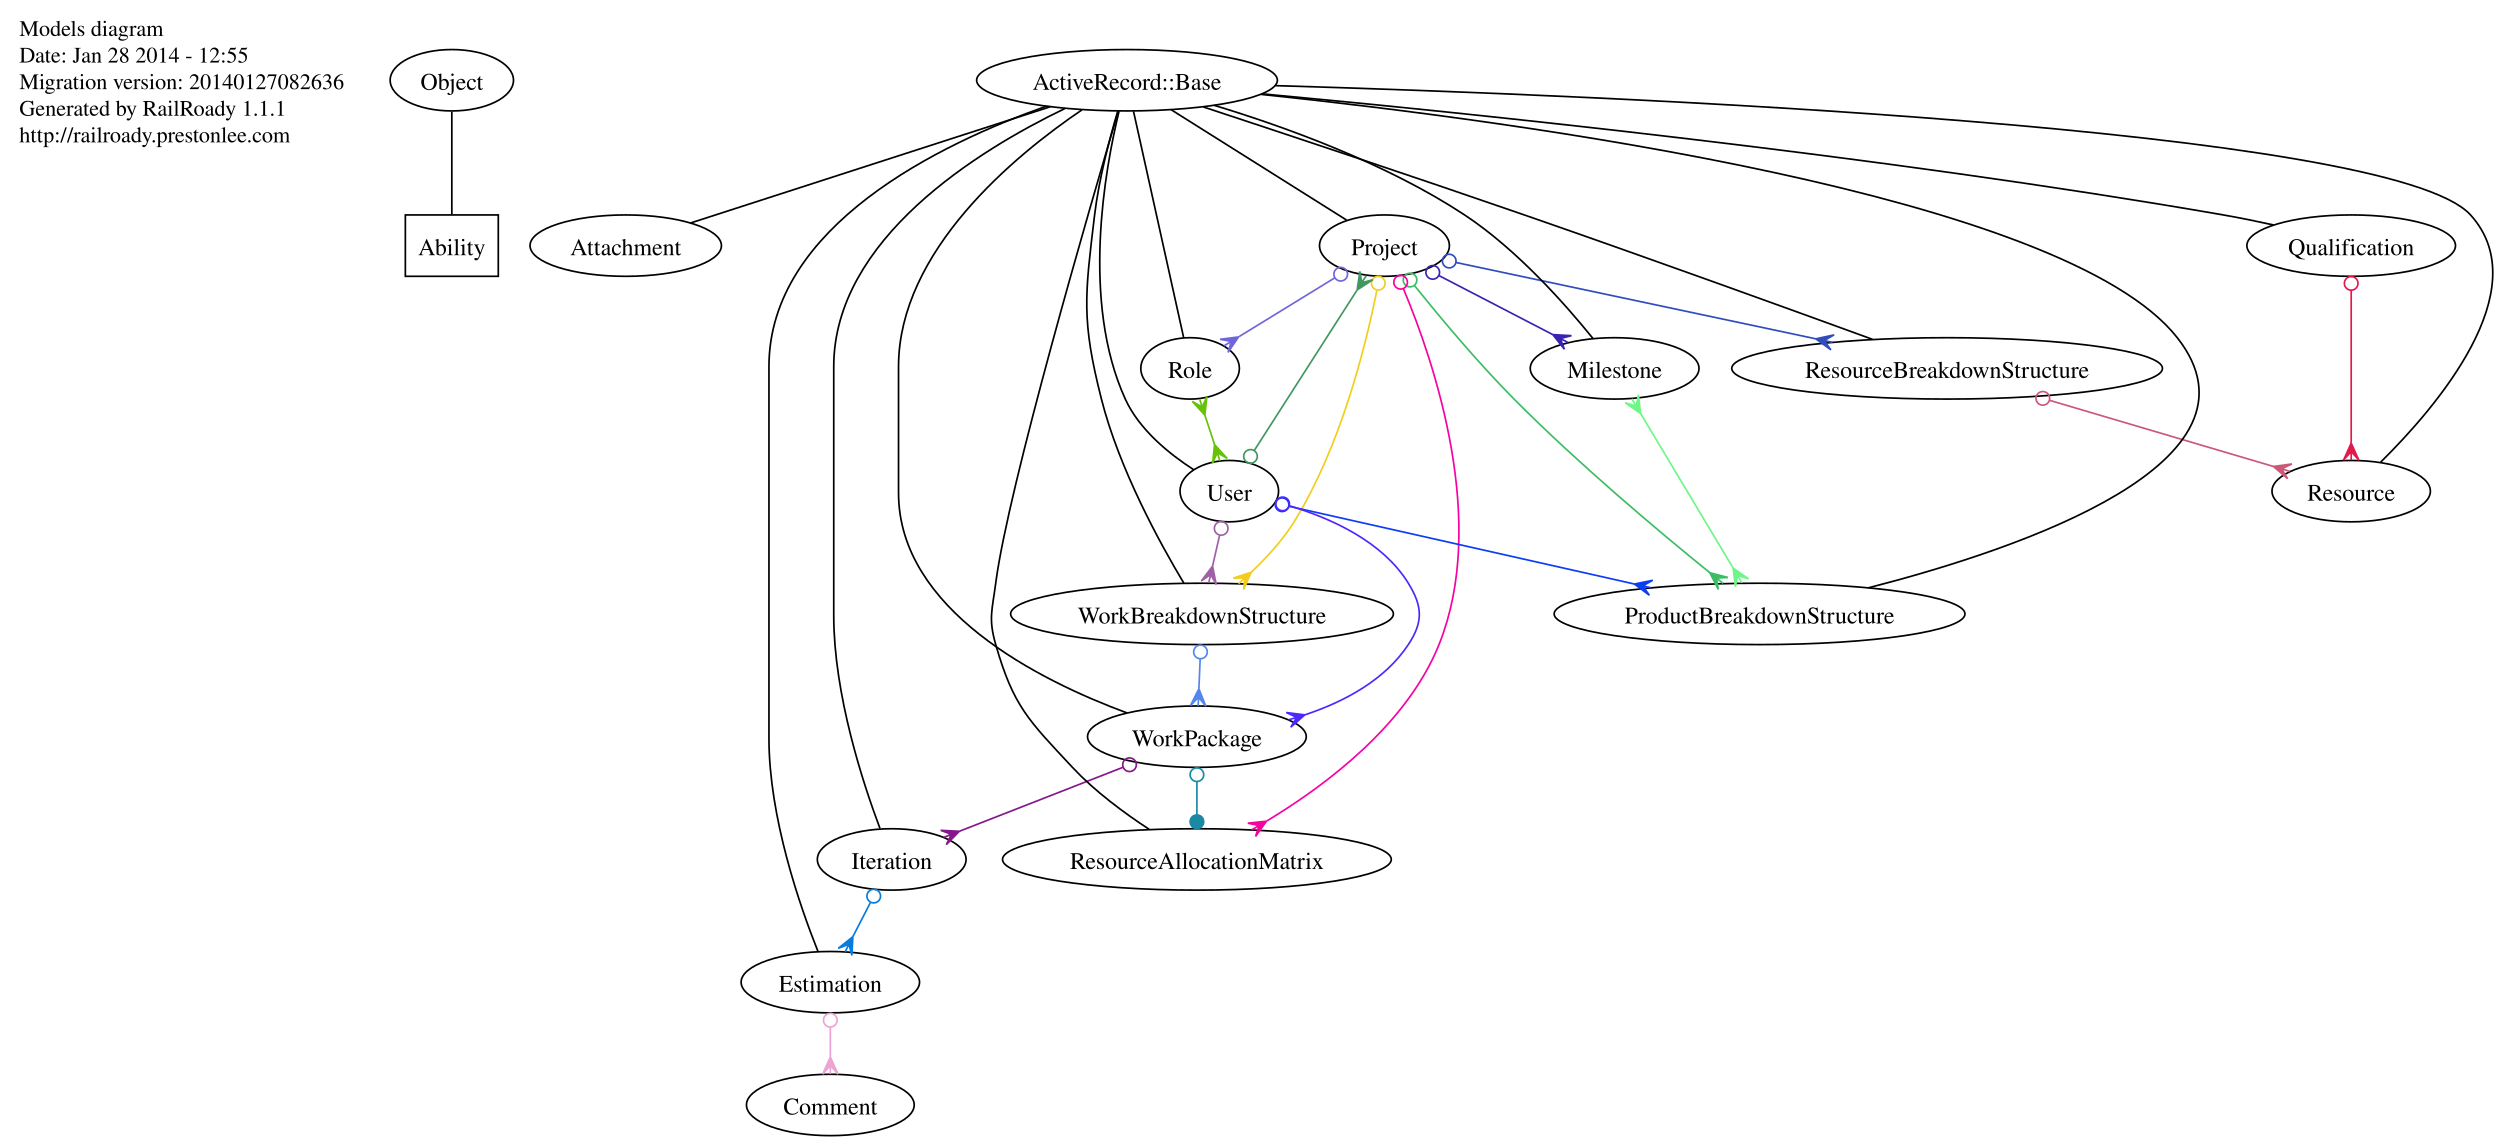
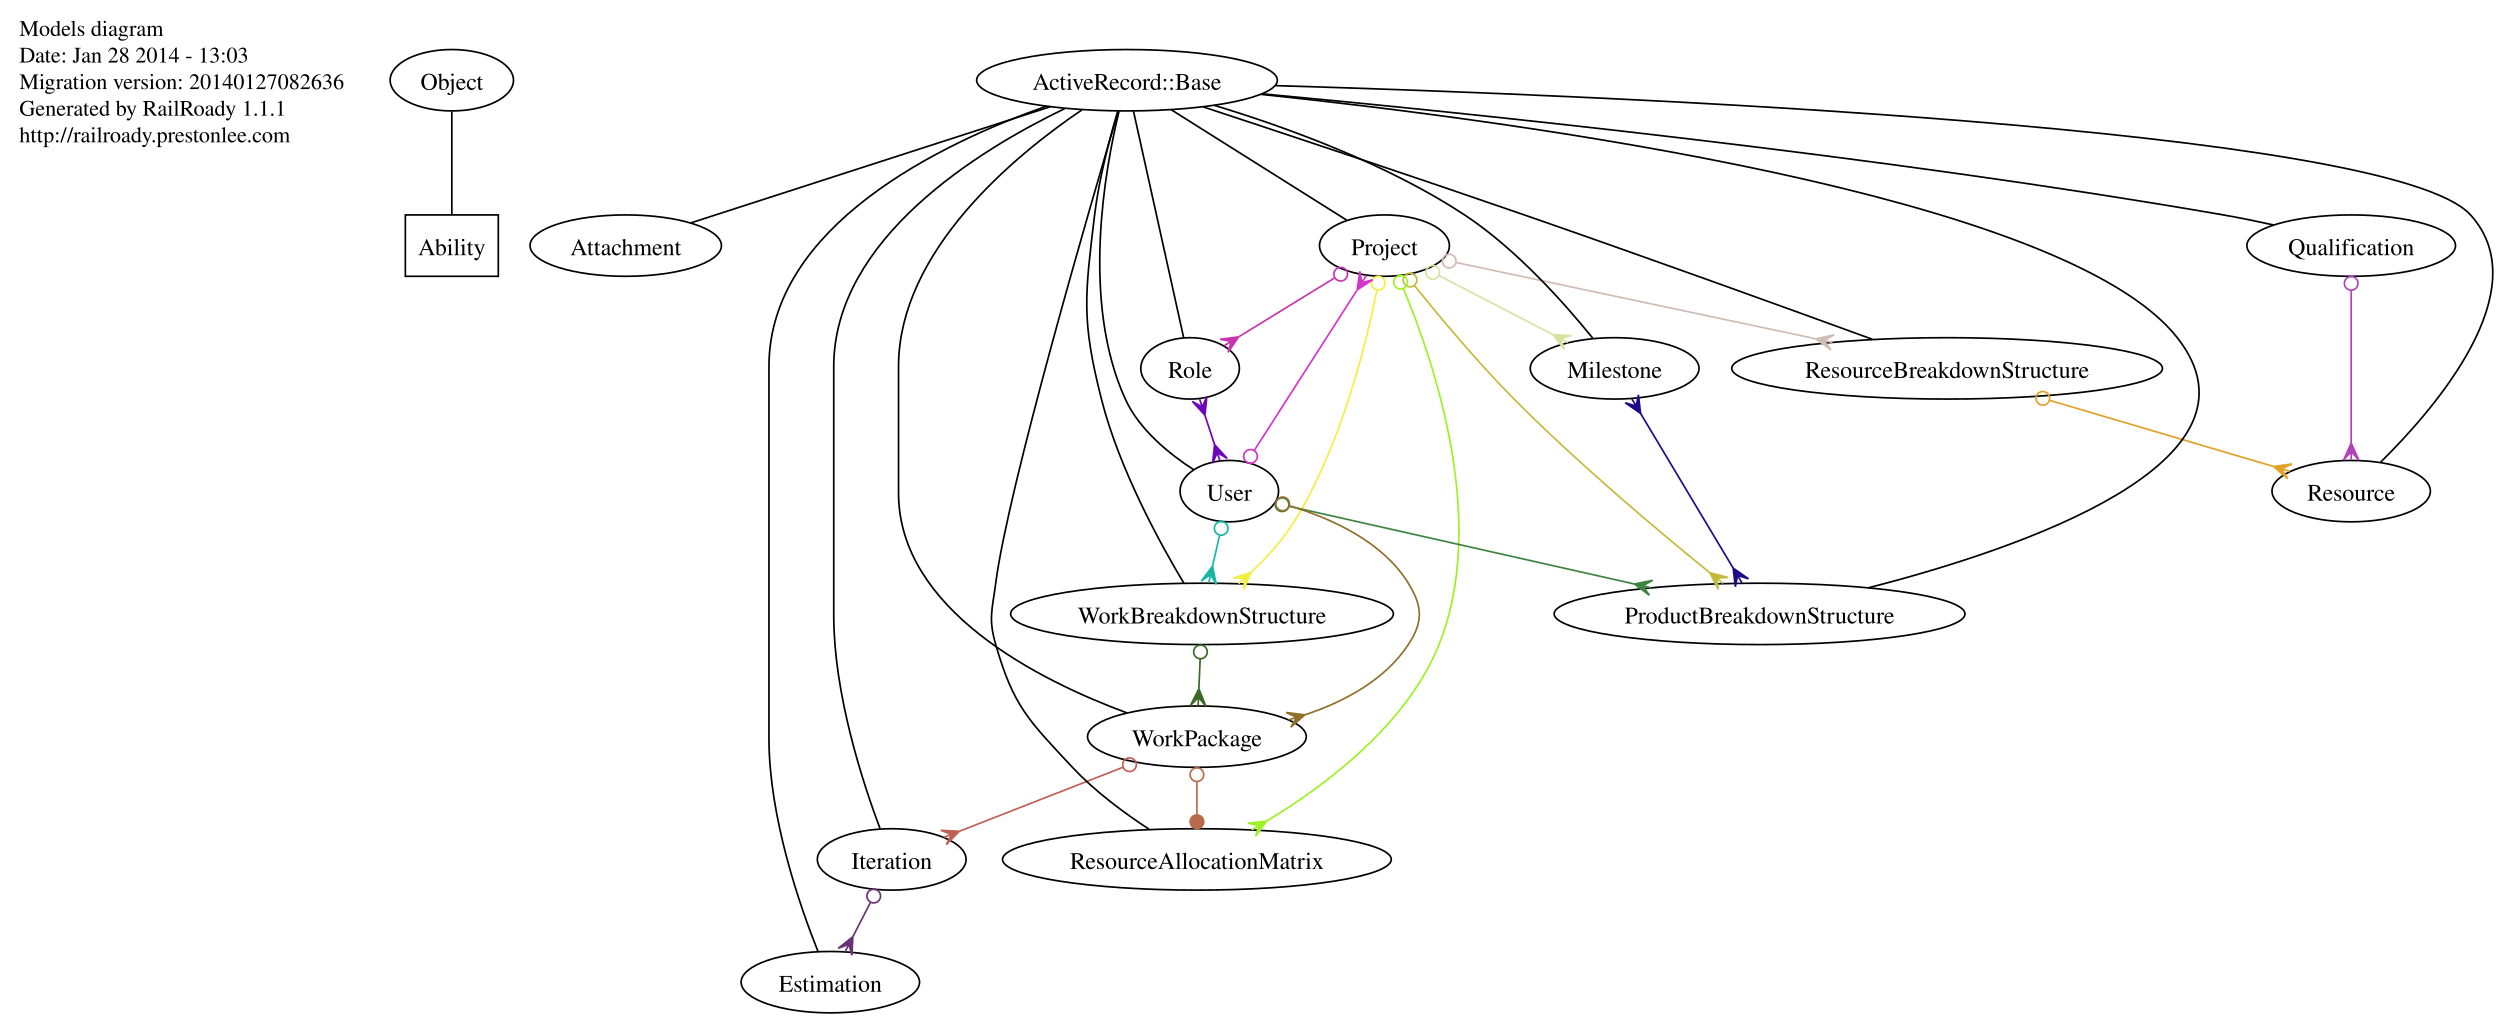
- <svg xmlns="http://www.w3.org/2000/svg" width="1466pt" height="670pt" viewBox="0.00 0.00 1466.28 670.00">
-   <g id="graph0" class="graph" transform="scale(1 1) rotate(0) translate(4 666)">
-     <polygon fill="white" stroke="white" points="-4,5 -4,-666 1463.28,-666 1463.28,5 -4,5" />
+ <svg xmlns="http://www.w3.org/2000/svg" width="1466pt" height="598pt" viewBox="0.00 0.00 1466.28 598.00">
+   <g id="graph0" class="graph" transform="scale(1 1) rotate(0) translate(4 594)">
+     <polygon fill="white" stroke="white" points="-4,5 -4,-594 1463.28,-594 1463.28,5 -4,5" />
    <g id="node1" class="node">
-       <text text-anchor="start" x="7.312" y="-645" font-family="Times,serif" font-size="13.00">Models diagram</text>
-       <text text-anchor="start" x="7.312" y="-629.4" font-family="Times,serif" font-size="13.00">Date: Jan 28 2014 - 12:55</text>
-       <text text-anchor="start" x="7.312" y="-613.8" font-family="Times,serif" font-size="13.00">Migration version: 20140127082636</text>
-       <text text-anchor="start" x="7.312" y="-598.2" font-family="Times,serif" font-size="13.00">Generated by RailRoady 1.1.1</text>
-       <text text-anchor="start" x="7.312" y="-582.6" font-family="Times,serif" font-size="13.00">http://railroady.prestonlee.com</text>
+       <text text-anchor="start" x="7.312" y="-573" font-family="Times,serif" font-size="13.00">Models diagram</text>
+       <text text-anchor="start" x="7.312" y="-557.4" font-family="Times,serif" font-size="13.00">Date: Jan 28 2014 - 13:03</text>
+       <text text-anchor="start" x="7.312" y="-541.8" font-family="Times,serif" font-size="13.00">Migration version: 20140127082636</text>
+       <text text-anchor="start" x="7.312" y="-526.2" font-family="Times,serif" font-size="13.00">Generated by RailRoady 1.1.1</text>
+       <text text-anchor="start" x="7.312" y="-510.6" font-family="Times,serif" font-size="13.00">http://railroady.prestonlee.com</text>
    </g>
    <g id="node2" class="node">
-       <polygon fill="none" stroke="black" points="288.255,-540 233.745,-540 233.745,-504 288.255,-504 288.255,-540" />
-       <text text-anchor="middle" x="261" y="-516.4" font-family="Times,serif" font-size="14.00">Ability</text>
+       <polygon fill="none" stroke="black" points="288.255,-468 233.745,-468 233.745,-432 288.255,-432 288.255,-468" />
+       <text text-anchor="middle" x="261" y="-444.4" font-family="Times,serif" font-size="14.00">Ability</text>
    </g>
    <g id="node3" class="node">
-       <ellipse fill="none" stroke="black" cx="363" cy="-522" rx="56.13" ry="18" />
-       <text text-anchor="middle" x="363" y="-516.4" font-family="Times,serif" font-size="14.00">Attachment</text>
+       <ellipse fill="none" stroke="black" cx="363" cy="-450" rx="56.13" ry="18" />
+       <text text-anchor="middle" x="363" y="-444.4" font-family="Times,serif" font-size="14.00">Attachment</text>
    </g>
    <g id="node4" class="node">
-       <ellipse fill="none" stroke="black" cx="483" cy="-90" rx="52.322" ry="18" />
-       <text text-anchor="middle" x="483" y="-84.4" font-family="Times,serif" font-size="14.00">Estimation</text>
-     </g>
-     <g id="node19" class="node">
-       <ellipse fill="none" stroke="black" cx="483" cy="-18" rx="49.19" ry="18" />
-       <text text-anchor="middle" x="483" y="-12.4" font-family="Times,serif" font-size="14.00">Comment</text>
+       <ellipse fill="none" stroke="black" cx="483" cy="-18" rx="52.322" ry="18" />
+       <text text-anchor="middle" x="483" y="-12.4" font-family="Times,serif" font-size="14.00">Estimation</text>
+     </g>
+     <g id="node5" class="node">
+       <ellipse fill="none" stroke="black" cx="519" cy="-90" rx="43.619" ry="18" />
+       <text text-anchor="middle" x="519" y="-84.4" font-family="Times,serif" font-size="14.00">Iteration</text>
+     </g>
+     <g id="edge4" class="edge">
+       <path fill="none" stroke="#6a3275" d="M506.51,-64.714C503.212,-58.302 499.641,-51.358 496.302,-44.865" />
+       <ellipse fill="none" stroke="#6a3275" cx="508.456" cy="-68.498" rx="4" ry="4" />
+       <polygon fill="#6a3275" stroke="#6a3275" points="496.208,-44.682 495.636,-33.731 493.921,-40.235 491.634,-35.789 491.634,-35.789 491.634,-35.789 493.921,-40.235 487.633,-37.847 496.208,-44.682 496.208,-44.682" />
+     </g>
+     <g id="node6" class="node">
+       <ellipse fill="none" stroke="black" cx="943" cy="-378" rx="49.489" ry="18" />
+       <text text-anchor="middle" x="943" y="-372.4" font-family="Times,serif" font-size="14.00">Milestone</text>
+     </g>
+     <g id="node7" class="node">
+       <ellipse fill="none" stroke="black" cx="1028" cy="-234" rx="120.489" ry="18" />
+       <text text-anchor="middle" x="1028" y="-228.4" font-family="Times,serif" font-size="14.00">ProductBreakdownStructure</text>
+     </g>
+     <g id="edge6" class="edge">
+       <path fill="none" stroke="#1c0a8a" d="M958.269,-351.492C973.557,-325.952 996.966,-286.846 1012.38,-261.099" />
+       <polygon fill="#1c0a8a" stroke="#1c0a8a" points="958.221,-351.573 949.223,-357.842 955.652,-355.863 953.084,-360.153 953.084,-360.153 953.084,-360.153 955.652,-355.863 956.946,-362.464 958.221,-351.573 958.221,-351.573" />
+       <polygon fill="#1c0a8a" stroke="#1c0a8a" points="1012.53,-260.848 1021.52,-254.579 1015.1,-256.558 1017.66,-252.268 1017.66,-252.268 1017.66,-252.268 1015.1,-256.558 1013.8,-249.957 1012.53,-260.848 1012.53,-260.848" />
+     </g>
+     <g id="node8" class="node">
+       <ellipse fill="none" stroke="black" cx="808" cy="-450" rx="38.086" ry="18" />
+       <text text-anchor="middle" x="808" y="-444.4" font-family="Times,serif" font-size="14.00">Project</text>
+     </g>
+     <g id="node13" class="node">
+       <ellipse fill="none" stroke="black" cx="694" cy="-378" rx="28.916" ry="18" />
+       <text text-anchor="middle" x="694" y="-372.4" font-family="Times,serif" font-size="14.00">Role</text>
+     </g>
+     <g id="edge9" class="edge">
+       <path fill="none" stroke="#c734ad" d="M778.837,-431.093C761.665,-420.549 740.026,-407.261 722.9,-396.746" />
+       <ellipse fill="none" stroke="#c734ad" cx="782.34" cy="-433.244" rx="4" ry="4" />
+       <polygon fill="#c734ad" stroke="#c734ad" points="722.429,-396.456 716.262,-387.389 718.168,-393.84 713.907,-391.224 713.907,-391.224 713.907,-391.224 718.168,-393.84 711.552,-395.058 722.429,-396.456 722.429,-396.456" />
+     </g>
+     <g id="edge10" class="edge">
+       <path fill="none" stroke="#c4ba3a" d="M825.638,-426.519C840.511,-408.022 862.718,-381.456 884,-360 921.506,-322.189 968.74,-282.536 998.664,-258.289" />
+       <ellipse fill="none" stroke="#c4ba3a" cx="823.002" cy="-429.818" rx="4" ry="4" />
+       <polygon fill="#c4ba3a" stroke="#c4ba3a" points="998.838,-258.149 1009.45,-255.376 1002.73,-255.011 1006.62,-251.873 1006.62,-251.873 1006.62,-251.873 1002.73,-255.011 1003.8,-248.369 998.838,-258.149 998.838,-258.149" />
+     </g>
+     <g id="node15" class="node">
+       <ellipse fill="none" stroke="black" cx="701" cy="-234" rx="112.256" ry="18" />
+       <text text-anchor="middle" x="701" y="-228.4" font-family="Times,serif" font-size="14.00">WorkBreakdownStructure</text>
+     </g>
+     <g id="edge11" class="edge">
+       <path fill="none" stroke="#f3ef41" d="M803.541,-423.646C796.878,-390.512 782.105,-331.584 755,-288 748.279,-277.194 738.912,-266.977 729.864,-258.45" />
+       <ellipse fill="none" stroke="#f3ef41" cx="804.375" cy="-427.954" rx="4" ry="4" />
+       <polygon fill="#f3ef41" stroke="#f3ef41" points="729.824,-258.413 725.421,-248.37 726.114,-255.061 722.404,-251.709 722.404,-251.709 722.404,-251.709 726.114,-255.061 719.387,-255.048 729.824,-258.413 729.824,-258.413" />
+     </g>
+     <g id="node12" class="node">
+       <ellipse fill="none" stroke="black" cx="1138" cy="-378" rx="126.324" ry="18" />
+       <text text-anchor="middle" x="1138" y="-372.4" font-family="Times,serif" font-size="14.00">ResourceBreakdownStructure</text>
+     </g>
+     <g id="edge12" class="edge">
+       <path fill="none" stroke="#cfbcb3" d="M849.966,-440.098C902.935,-428.862 995.065,-409.32 1060.87,-395.361" />
+       <ellipse fill="none" stroke="#cfbcb3" cx="845.986" cy="-440.942" rx="4" ry="4" />
+       <polygon fill="#cfbcb3" stroke="#cfbcb3" points="1061,-395.333 1071.72,-397.66 1065.89,-394.295 1070.79,-393.258 1070.79,-393.258 1070.79,-393.258 1065.89,-394.295 1069.85,-388.855 1061,-395.333 1061,-395.333" />
+     </g>
+     <g id="node11" class="node">
+       <ellipse fill="none" stroke="black" cx="698" cy="-90" rx="114.021" ry="18" />
+       <text text-anchor="middle" x="698" y="-84.4" font-family="Times,serif" font-size="14.00">ResourceAllocationMatrix</text>
+     </g>
+     <g id="edge13" class="edge">
+       <path fill="none" stroke="#9cf224" d="M819.14,-424.668C837.389,-381.162 868.878,-287.869 840,-216 821.228,-169.281 774.017,-133.69 739.16,-112.654" />
+       <ellipse fill="none" stroke="#9cf224" cx="817.484" cy="-428.521" rx="4" ry="4" />
+       <polygon fill="#9cf224" stroke="#9cf224" points="738.767,-112.423 732.416,-103.484 734.453,-109.894 730.14,-107.365 730.14,-107.365 730.14,-107.365 734.453,-109.894 727.864,-111.247 738.767,-112.423 738.767,-112.423" />
+     </g>
+     <g id="edge14" class="edge">
+       <path fill="none" stroke="#d9e2a1" d="M839.943,-432.437C859.906,-422.086 885.677,-408.723 906.454,-397.95" />
+       <ellipse fill="none" stroke="#d9e2a1" cx="836.312" cy="-434.32" rx="4" ry="4" />
+       <polygon fill="#d9e2a1" stroke="#d9e2a1" points="906.732,-397.806 917.681,-397.197 911.171,-395.504 915.61,-393.202 915.61,-393.202 915.61,-393.202 911.171,-395.504 913.538,-389.208 906.732,-397.806 906.732,-397.806" />
+     </g>
+     <g id="node9" class="node">
+       <ellipse fill="none" stroke="black" cx="1375" cy="-450" rx="61.186" ry="18" />
+       <text text-anchor="middle" x="1375" y="-444.4" font-family="Times,serif" font-size="14.00">Qualification</text>
+     </g>
+     <g id="node10" class="node">
+       <ellipse fill="none" stroke="black" cx="1375" cy="-306" rx="46.451" ry="18" />
+       <text text-anchor="middle" x="1375" y="-300.4" font-family="Times,serif" font-size="14.00">Resource</text>
+     </g>
+     <g id="edge16" class="edge">
+       <path fill="none" stroke="#b540ba" d="M1375,-423.558C1375,-398.444 1375,-360.164 1375,-334.393" />
+       <ellipse fill="none" stroke="#b540ba" cx="1375" cy="-427.871" rx="4" ry="4" />
+       <polygon fill="#b540ba" stroke="#b540ba" points="1375,-334.189 1379.5,-324.189 1375,-329.189 1375,-324.189 1375,-324.189 1375,-324.189 1375,-329.189 1370.5,-324.189 1375,-334.189 1375,-334.189" />
+     </g>
+     <g id="edge20" class="edge">
+       <path fill="none" stroke="#e2a128" d="M1198.14,-359.236C1238.95,-347.184 1292.05,-331.5 1329.38,-320.474" />
+       <ellipse fill="none" stroke="#e2a128" cx="1194.14" cy="-360.418" rx="4" ry="4" />
+       <polygon fill="#e2a128" stroke="#e2a128" points="1329.4,-320.468 1340.26,-321.951 1334.19,-319.052 1338.99,-317.636 1338.99,-317.636 1338.99,-317.636 1334.19,-319.052 1337.72,-313.32 1329.4,-320.468 1329.4,-320.468" />
+     </g>
+     <g id="node14" class="node">
+       <ellipse fill="none" stroke="black" cx="717" cy="-306" rx="28.909" ry="18" />
+       <text text-anchor="middle" x="717" y="-300.4" font-family="Times,serif" font-size="14.00">User</text>
+     </g>
+     <g id="edge22" class="edge">
+       <path fill="none" stroke="#6d06ba" d="M702.732,-350.426C704.568,-344.837 706.504,-338.944 708.338,-333.363" />
+       <polygon fill="#6d06ba" stroke="#6d06ba" points="702.689,-350.555 695.293,-358.65 701.128,-355.305 699.568,-360.055 699.568,-360.055 699.568,-360.055 701.128,-355.305 703.843,-361.46 702.689,-350.555 702.689,-350.555" />
+       <polygon fill="#6d06ba" stroke="#6d06ba" points="708.362,-333.289 715.759,-325.194 709.923,-328.539 711.484,-323.789 711.484,-323.789 711.484,-323.789 709.923,-328.539 707.208,-322.384 708.362,-333.289 708.362,-333.289" />
+     </g>
+     <g id="edge24" class="edge">
+       <path fill="none" stroke="#d335c9" d="M731.62,-329.814C748.057,-355.463 774.676,-396.999 791.752,-423.645" />
+       <ellipse fill="none" stroke="#d335c9" cx="729.428" cy="-326.394" rx="4" ry="4" />
+       <polygon fill="#d335c9" stroke="#d335c9" points="791.987,-424.013 793.594,-434.861 794.685,-428.223 797.383,-432.433 797.383,-432.433 797.383,-432.433 794.685,-428.223 801.172,-430.005 791.987,-424.013 791.987,-424.013" />
+     </g>
+     <g id="edge25" class="edge">
+       <path fill="none" stroke="#3d8441" d="M751.899,-297.145C800.669,-286.168 890.401,-265.971 954.33,-251.582" />
+       <ellipse fill="none" stroke="#3d8441" cx="747.958" cy="-298.032" rx="4" ry="4" />
+       <polygon fill="#3d8441" stroke="#3d8441" points="954.602,-251.52 965.346,-253.715 959.48,-250.423 964.358,-249.325 964.358,-249.325 964.358,-249.325 959.48,-250.423 963.37,-244.934 954.602,-251.52 954.602,-251.52" />
+     </g>
+     <g id="edge26" class="edge">
+       <path fill="none" stroke="#16b7a5" d="M711.283,-279.987C709.971,-274.249 708.571,-268.121 707.238,-262.293" />
+       <ellipse fill="none" stroke="#16b7a5" cx="712.236" cy="-284.156" rx="4" ry="4" />
+       <polygon fill="#16b7a5" stroke="#16b7a5" points="707.177,-262.024 709.336,-251.273 706.063,-257.15 704.949,-252.275 704.949,-252.275 704.949,-252.275 706.063,-257.15 700.562,-253.278 707.177,-262.024 707.177,-262.024" />
+     </g>
+     <g id="node16" class="node">
+       <ellipse fill="none" stroke="black" cx="698" cy="-162" rx="64.142" ry="18" />
+       <text text-anchor="middle" x="698" y="-156.4" font-family="Times,serif" font-size="14.00">WorkPackage</text>
+     </g>
+     <g id="edge27" class="edge">
+       <path fill="none" stroke="#8f6f2a" d="M752.366,-297.376C776.566,-290.119 806.904,-276.53 822,-252 830.386,-238.374 830.814,-229.353 822,-216 808.288,-195.228 784.58,-182.568 761.543,-174.865" />
+       <ellipse fill="none" stroke="#8f6f2a" cx="748.277" cy="-298.522" rx="4" ry="4" />
+       <polygon fill="#8f6f2a" stroke="#8f6f2a" points="761.302,-174.791 753.062,-167.556 756.522,-173.324 751.742,-171.858 751.742,-171.858 751.742,-171.858 756.522,-173.324 750.422,-176.16 761.302,-174.791 761.302,-174.791" />
+     </g>
+     <g id="edge29" class="edge">
+       <path fill="none" stroke="#3d6926" d="M699.913,-207.64C699.674,-202.063 699.42,-196.132 699.178,-190.476" />
+       <ellipse fill="none" stroke="#3d6926" cx="700.087" cy="-211.7" rx="4" ry="4" />
+       <polygon fill="#3d6926" stroke="#3d6926" points="699.161,-190.095 703.229,-179.912 698.947,-185.1 698.733,-180.104 698.733,-180.104 698.733,-180.104 698.947,-185.1 694.237,-180.297 699.161,-190.095 699.161,-190.095" />
+     </g>
+     <g id="edge31" class="edge">
+       <path fill="none" stroke="#b76c4c" d="M698,-135.64C698,-129.348 698,-122.605 698,-116.316" />
+       <ellipse fill="none" stroke="#b76c4c" cx="698" cy="-139.697" rx="4" ry="4" />
+       <ellipse fill="#b76c4c" stroke="#b76c4c" cx="698" cy="-112.104" rx="4" ry="4" />
+     </g>
+     <g id="edge32" class="edge">
+       <path fill="none" stroke="#c05f56" d="M654.604,-144.029C625.472,-132.637 587.376,-117.739 558.982,-106.636" />
+       <ellipse fill="none" stroke="#c05f56" cx="658.482" cy="-145.546" rx="4" ry="4" />
+       <polygon fill="#c05f56" stroke="#c05f56" points="558.688,-106.52 551.013,-98.687 554.031,-104.699 549.374,-102.878 549.374,-102.878 549.374,-102.878 554.031,-104.699 547.735,-107.069 558.688,-106.52 558.688,-106.52" />
+     </g>
+     <g id="node17" class="node">
+       <ellipse fill="none" stroke="black" cx="261" cy="-547" rx="36.17" ry="18" />
+       <text text-anchor="middle" x="261" y="-541.4" font-family="Times,serif" font-size="14.00">Object</text>
+     </g>
+     <g id="edge1" class="edge">
+       <path fill="none" stroke="black" d="M261,-528.576C261,-511.434 261,-485.417 261,-468.314" />
+     </g>
+     <g id="node18" class="node">
+       <ellipse fill="none" stroke="black" cx="657" cy="-547" rx="88.203" ry="18" />
+       <text text-anchor="middle" x="657" y="-541.4" font-family="Times,serif" font-size="14.00">ActiveRecord::Base</text>
+     </g>
+     <g id="edge2" class="edge">
+       <path fill="none" stroke="black" d="M612.028,-531.468C554.28,-512.808 455.082,-480.754 400.953,-463.264" />
    </g>
    <g id="edge3" class="edge">
-       <path fill="none" stroke="#eca3d6" d="M483,-63.64C483,-58.063 483,-52.132 483,-46.476" />
-       <ellipse fill="none" stroke="#eca3d6" cx="483" cy="-67.697" rx="4" ry="4" />
-       <polygon fill="#eca3d6" stroke="#eca3d6" points="483,-46.104 487.5,-36.104 483,-41.104 483,-36.104 483,-36.104 483,-36.104 483,-41.104 478.5,-36.104 483,-46.104 483,-46.104" />
-     </g>
-     <g id="node5" class="node">
-       <ellipse fill="none" stroke="black" cx="519" cy="-162" rx="43.619" ry="18" />
-       <text text-anchor="middle" x="519" y="-156.4" font-family="Times,serif" font-size="14.00">Iteration</text>
+       <path fill="none" stroke="black" d="M609.61,-531.753C547.673,-509.856 447,-461.565 447,-379 447,-379 447,-379 447,-161 447,-114.712 465.196,-62.469 475.715,-36.133" />
    </g>
    <g id="edge5" class="edge">
-       <path fill="none" stroke="#077cdd" d="M506.51,-136.714C503.212,-130.302 499.641,-123.358 496.302,-116.865" />
-       <ellipse fill="none" stroke="#077cdd" cx="508.456" cy="-140.498" rx="4" ry="4" />
-       <polygon fill="#077cdd" stroke="#077cdd" points="496.208,-116.682 495.636,-105.731 493.921,-112.235 491.634,-107.789 491.634,-107.789 491.634,-107.789 493.921,-112.235 487.633,-109.847 496.208,-116.682 496.208,-116.682" />
-     </g>
-     <g id="node6" class="node">
-       <ellipse fill="none" stroke="black" cx="943" cy="-450" rx="49.489" ry="18" />
-       <text text-anchor="middle" x="943" y="-444.4" font-family="Times,serif" font-size="14.00">Milestone</text>
-     </g>
-     <g id="node7" class="node">
-       <ellipse fill="none" stroke="black" cx="1028" cy="-306" rx="120.489" ry="18" />
-       <text text-anchor="middle" x="1028" y="-300.4" font-family="Times,serif" font-size="14.00">ProductBreakdownStructure</text>
+       <path fill="none" stroke="black" d="M620.523,-530.392C570.034,-506.044 485,-453.917 485,-379 485,-379 485,-379 485,-233 485,-186.864 502.185,-134.556 512.12,-108.171" />
    </g>
    <g id="edge7" class="edge">
-       <path fill="none" stroke="#6ef687" d="M958.269,-423.492C973.557,-397.952 996.966,-358.846 1012.38,-333.099" />
-       <polygon fill="#6ef687" stroke="#6ef687" points="958.221,-423.573 949.223,-429.842 955.652,-427.863 953.084,-432.153 953.084,-432.153 953.084,-432.153 955.652,-427.863 956.946,-434.464 958.221,-423.573 958.221,-423.573" />
-       <polygon fill="#6ef687" stroke="#6ef687" points="1012.53,-332.848 1021.52,-326.579 1015.1,-328.558 1017.66,-324.268 1017.66,-324.268 1017.66,-324.268 1015.1,-328.558 1013.8,-321.957 1012.53,-332.848 1012.53,-332.848" />
-     </g>
-     <g id="node8" class="node">
-       <ellipse fill="none" stroke="black" cx="808" cy="-522" rx="38.086" ry="18" />
-       <text text-anchor="middle" x="808" y="-516.4" font-family="Times,serif" font-size="14.00">Project</text>
-     </g>
-     <g id="node13" class="node">
-       <ellipse fill="none" stroke="black" cx="694" cy="-450" rx="28.916" ry="18" />
-       <text text-anchor="middle" x="694" y="-444.4" font-family="Times,serif" font-size="14.00">Role</text>
-     </g>
-     <g id="edge10" class="edge">
-       <path fill="none" stroke="#6f66dd" d="M778.837,-503.093C761.665,-492.549 740.026,-479.261 722.9,-468.746" />
-       <ellipse fill="none" stroke="#6f66dd" cx="782.34" cy="-505.244" rx="4" ry="4" />
-       <polygon fill="#6f66dd" stroke="#6f66dd" points="722.429,-468.456 716.262,-459.389 718.168,-465.84 713.907,-463.224 713.907,-463.224 713.907,-463.224 718.168,-465.84 711.552,-467.058 722.429,-468.456 722.429,-468.456" />
-     </g>
-     <g id="edge11" class="edge">
-       <path fill="none" stroke="#3dbc64" d="M825.638,-498.519C840.511,-480.022 862.718,-453.456 884,-432 921.506,-394.189 968.74,-354.536 998.664,-330.289" />
-       <ellipse fill="none" stroke="#3dbc64" cx="823.002" cy="-501.818" rx="4" ry="4" />
-       <polygon fill="#3dbc64" stroke="#3dbc64" points="998.838,-330.149 1009.45,-327.376 1002.73,-327.011 1006.62,-323.873 1006.62,-323.873 1006.62,-323.873 1002.73,-327.011 1003.8,-320.369 998.838,-330.149 998.838,-330.149" />
-     </g>
-     <g id="node15" class="node">
-       <ellipse fill="none" stroke="black" cx="701" cy="-306" rx="112.256" ry="18" />
-       <text text-anchor="middle" x="701" y="-300.4" font-family="Times,serif" font-size="14.00">WorkBreakdownStructure</text>
-     </g>
-     <g id="edge12" class="edge">
-       <path fill="none" stroke="#f2cd1f" d="M803.541,-495.646C796.878,-462.512 782.105,-403.584 755,-360 748.279,-349.194 738.912,-338.977 729.864,-330.45" />
-       <ellipse fill="none" stroke="#f2cd1f" cx="804.375" cy="-499.954" rx="4" ry="4" />
-       <polygon fill="#f2cd1f" stroke="#f2cd1f" points="729.824,-330.413 725.421,-320.37 726.114,-327.061 722.404,-323.709 722.404,-323.709 722.404,-323.709 726.114,-327.061 719.387,-327.048 729.824,-330.413 729.824,-330.413" />
-     </g>
-     <g id="node12" class="node">
-       <ellipse fill="none" stroke="black" cx="1138" cy="-450" rx="126.324" ry="18" />
-       <text text-anchor="middle" x="1138" y="-444.4" font-family="Times,serif" font-size="14.00">ResourceBreakdownStructure</text>
-     </g>
-     <g id="edge13" class="edge">
-       <path fill="none" stroke="#314cbe" d="M849.966,-512.098C902.935,-500.862 995.065,-481.32 1060.87,-467.361" />
-       <ellipse fill="none" stroke="#314cbe" cx="845.986" cy="-512.942" rx="4" ry="4" />
-       <polygon fill="#314cbe" stroke="#314cbe" points="1061,-467.333 1071.72,-469.66 1065.89,-466.295 1070.79,-465.258 1070.79,-465.258 1070.79,-465.258 1065.89,-466.295 1069.85,-460.855 1061,-467.333 1061,-467.333" />
-     </g>
-     <g id="node11" class="node">
-       <ellipse fill="none" stroke="black" cx="698" cy="-162" rx="114.021" ry="18" />
-       <text text-anchor="middle" x="698" y="-156.4" font-family="Times,serif" font-size="14.00">ResourceAllocationMatrix</text>
-     </g>
-     <g id="edge14" class="edge">
-       <path fill="none" stroke="#f502a1" d="M819.14,-496.668C837.389,-453.162 868.878,-359.869 840,-288 821.228,-241.281 774.017,-205.69 739.16,-184.654" />
-       <ellipse fill="none" stroke="#f502a1" cx="817.484" cy="-500.521" rx="4" ry="4" />
-       <polygon fill="#f502a1" stroke="#f502a1" points="738.767,-184.423 732.416,-175.484 734.453,-181.894 730.14,-179.365 730.14,-179.365 730.14,-179.365 734.453,-181.894 727.864,-183.247 738.767,-184.423 738.767,-184.423" />
+       <path fill="none" stroke="black" d="M708.193,-532.271C749.912,-519.62 809.203,-498.212 855,-468 885.834,-447.659 914.523,-415.086 930.318,-395.497" />
+     </g>
+     <g id="edge8" class="edge">
+       <path fill="none" stroke="black" d="M735.703,-538.701C886.468,-522.917 1206.95,-480.061 1273,-396 1330.23,-323.162 1182.26,-272.516 1091.93,-249.322" />
    </g>
    <g id="edge15" class="edge">
-       <path fill="none" stroke="#3923b2" d="M839.943,-504.437C859.906,-494.086 885.677,-480.723 906.454,-469.95" />
-       <ellipse fill="none" stroke="#3923b2" cx="836.312" cy="-506.32" rx="4" ry="4" />
-       <polygon fill="#3923b2" stroke="#3923b2" points="906.732,-469.806 917.681,-469.197 911.171,-467.504 915.61,-465.202 915.61,-465.202 915.61,-465.202 911.171,-467.504 913.538,-461.208 906.732,-469.806 906.732,-469.806" />
-     </g>
-     <g id="node9" class="node">
-       <ellipse fill="none" stroke="black" cx="1375" cy="-522" rx="61.186" ry="18" />
-       <text text-anchor="middle" x="1375" y="-516.4" font-family="Times,serif" font-size="14.00">Qualification</text>
-     </g>
-     <g id="node10" class="node">
-       <ellipse fill="none" stroke="black" cx="1375" cy="-378" rx="46.451" ry="18" />
-       <text text-anchor="middle" x="1375" y="-372.4" font-family="Times,serif" font-size="14.00">Resource</text>
+       <path fill="none" stroke="black" d="M682.958,-529.669C711.965,-511.42 758.44,-482.18 785.816,-464.957" />
    </g>
    <g id="edge17" class="edge">
-       <path fill="none" stroke="#e21a4b" d="M1375,-495.558C1375,-470.444 1375,-432.164 1375,-406.393" />
-       <ellipse fill="none" stroke="#e21a4b" cx="1375" cy="-499.871" rx="4" ry="4" />
-       <polygon fill="#e21a4b" stroke="#e21a4b" points="1375,-406.189 1379.5,-396.189 1375,-401.189 1375,-396.189 1375,-396.189 1375,-396.189 1375,-401.189 1370.5,-396.189 1375,-406.189 1375,-406.189" />
+       <path fill="none" stroke="black" d="M736.323,-539.01C858.101,-527.686 1098.22,-503.014 1300,-468 1309.6,-466.334 1319.83,-464.235 1329.54,-462.087" />
+     </g>
+     <g id="edge18" class="edge">
+       <path fill="none" stroke="black" d="M744.066,-543.835C939.293,-538.083 1398.62,-519.197 1445,-468 1484.7,-424.178 1424.03,-354.315 1392.31,-323.045" />
+     </g>
+     <g id="edge19" class="edge">
+       <path fill="none" stroke="black" d="M651.933,-529C635.944,-475.034 587.194,-307.863 580,-252 577.956,-236.131 575.589,-231.38 580,-216 590.403,-179.726 599.258,-171.593 625,-144 638.141,-129.914 655.506,-117.129 670.003,-107.646" />
    </g>
    <g id="edge21" class="edge">
-       <path fill="none" stroke="#ca5979" d="M1198.14,-431.236C1238.95,-419.184 1292.05,-403.5 1329.38,-392.474" />
-       <ellipse fill="none" stroke="#ca5979" cx="1194.14" cy="-432.418" rx="4" ry="4" />
-       <polygon fill="#ca5979" stroke="#ca5979" points="1329.4,-392.468 1340.26,-393.951 1334.19,-391.052 1338.99,-389.636 1338.99,-389.636 1338.99,-389.636 1334.19,-391.052 1337.72,-385.32 1329.4,-392.468 1329.4,-392.468" />
-     </g>
-     <g id="node14" class="node">
-       <ellipse fill="none" stroke="black" cx="717" cy="-378" rx="28.909" ry="18" />
-       <text text-anchor="middle" x="717" y="-372.4" font-family="Times,serif" font-size="14.00">User</text>
+       <path fill="none" stroke="black" d="M701.765,-531.332C748.746,-515.862 824.709,-490.641 890,-468 961.744,-443.121 1044.72,-413.085 1094.2,-395.041" />
    </g>
    <g id="edge23" class="edge">
-       <path fill="none" stroke="#67c207" d="M702.732,-422.426C704.568,-416.837 706.504,-410.944 708.338,-405.363" />
-       <polygon fill="#67c207" stroke="#67c207" points="702.689,-422.555 695.293,-430.65 701.128,-427.305 699.568,-432.055 699.568,-432.055 699.568,-432.055 701.128,-427.305 703.843,-433.46 702.689,-422.555 702.689,-422.555" />
-       <polygon fill="#67c207" stroke="#67c207" points="708.362,-405.289 715.759,-397.194 709.923,-400.539 711.484,-395.789 711.484,-395.789 711.484,-395.789 709.923,-400.539 707.208,-394.384 708.362,-405.289 708.362,-405.289" />
-     </g>
-     <g id="edge25" class="edge">
-       <path fill="none" stroke="#409762" d="M731.62,-401.814C748.057,-427.463 774.676,-468.999 791.752,-495.645" />
-       <ellipse fill="none" stroke="#409762" cx="729.428" cy="-398.394" rx="4" ry="4" />
-       <polygon fill="#409762" stroke="#409762" points="791.987,-496.013 793.594,-506.861 794.685,-500.223 797.383,-504.433 797.383,-504.433 797.383,-504.433 794.685,-500.223 801.172,-502.005 791.987,-496.013 791.987,-496.013" />
-     </g>
-     <g id="edge26" class="edge">
-       <path fill="none" stroke="#0d3df3" d="M751.899,-369.145C800.669,-358.168 890.401,-337.971 954.33,-323.582" />
-       <ellipse fill="none" stroke="#0d3df3" cx="747.958" cy="-370.032" rx="4" ry="4" />
-       <polygon fill="#0d3df3" stroke="#0d3df3" points="954.602,-323.52 965.346,-325.715 959.48,-322.423 964.358,-321.325 964.358,-321.325 964.358,-321.325 959.48,-322.423 963.37,-316.934 954.602,-323.52 954.602,-323.52" />
-     </g>
-     <g id="edge27" class="edge">
-       <path fill="none" stroke="#9f61a5" d="M711.283,-351.987C709.971,-346.249 708.571,-340.121 707.238,-334.293" />
-       <ellipse fill="none" stroke="#9f61a5" cx="712.236" cy="-356.156" rx="4" ry="4" />
-       <polygon fill="#9f61a5" stroke="#9f61a5" points="707.177,-334.024 709.336,-323.273 706.063,-329.15 704.949,-324.275 704.949,-324.275 704.949,-324.275 706.063,-329.15 700.562,-325.278 707.177,-334.024 707.177,-334.024" />
-     </g>
-     <g id="node16" class="node">
-       <ellipse fill="none" stroke="black" cx="698" cy="-234" rx="64.142" ry="18" />
-       <text text-anchor="middle" x="698" y="-228.4" font-family="Times,serif" font-size="14.00">WorkPackage</text>
+       <path fill="none" stroke="black" d="M660.82,-528.757C667.947,-496.589 683.187,-427.806 690.256,-395.9" />
    </g>
    <g id="edge28" class="edge">
-       <path fill="none" stroke="#4f27fd" d="M752.366,-369.376C776.566,-362.119 806.904,-348.53 822,-324 830.386,-310.374 830.814,-301.353 822,-288 808.288,-267.228 784.58,-254.568 761.543,-246.865" />
-       <ellipse fill="none" stroke="#4f27fd" cx="748.277" cy="-370.522" rx="4" ry="4" />
-       <polygon fill="#4f27fd" stroke="#4f27fd" points="761.302,-246.791 753.062,-239.556 756.522,-245.324 751.742,-243.858 751.742,-243.858 751.742,-243.858 756.522,-245.324 750.422,-248.16 761.302,-246.791 761.302,-246.791" />
+       <path fill="none" stroke="black" d="M652.344,-528.849C644.059,-494.826 629.947,-417.15 656,-360 664.205,-342.001 681.877,-327.751 696.098,-318.58" />
    </g>
    <g id="edge30" class="edge">
-       <path fill="none" stroke="#5586ec" d="M699.913,-279.64C699.674,-274.063 699.42,-268.132 699.178,-262.476" />
-       <ellipse fill="none" stroke="#5586ec" cx="700.087" cy="-283.7" rx="4" ry="4" />
-       <polygon fill="#5586ec" stroke="#5586ec" points="699.161,-262.095 703.229,-251.912 698.947,-257.1 698.733,-252.104 698.733,-252.104 698.733,-252.104 698.947,-257.1 694.237,-252.297 699.161,-262.095 699.161,-262.095" />
-     </g>
-     <g id="edge32" class="edge">
-       <path fill="none" stroke="#1b89a6" d="M698,-207.64C698,-201.348 698,-194.605 698,-188.316" />
-       <ellipse fill="none" stroke="#1b89a6" cx="698" cy="-211.697" rx="4" ry="4" />
-       <ellipse fill="#1b89a6" stroke="#1b89a6" cx="698" cy="-184.104" rx="4" ry="4" />
+       <path fill="none" stroke="black" d="M651.573,-528.869C646.914,-513.209 640.558,-489.311 638,-468 632.275,-420.309 630.198,-406.56 642,-360 652.377,-319.059 676.373,-275.33 690.356,-251.997" />
    </g>
    <g id="edge33" class="edge">
-       <path fill="none" stroke="#85178b" d="M654.604,-216.029C625.472,-204.637 587.376,-189.739 558.982,-178.636" />
-       <ellipse fill="none" stroke="#85178b" cx="658.482" cy="-217.546" rx="4" ry="4" />
-       <polygon fill="#85178b" stroke="#85178b" points="558.688,-178.52 551.013,-170.687 554.031,-176.699 549.374,-174.878 549.374,-174.878 549.374,-174.878 554.031,-176.699 547.735,-179.069 558.688,-178.52 558.688,-178.52" />
-     </g>
-     <g id="node17" class="node">
-       <ellipse fill="none" stroke="black" cx="261" cy="-619" rx="36.17" ry="18" />
-       <text text-anchor="middle" x="261" y="-613.4" font-family="Times,serif" font-size="14.00">Object</text>
-     </g>
-     <g id="edge1" class="edge">
-       <path fill="none" stroke="black" d="M261,-600.576C261,-583.434 261,-557.417 261,-540.314" />
-     </g>
-     <g id="node18" class="node">
-       <ellipse fill="none" stroke="black" cx="657" cy="-619" rx="88.203" ry="18" />
-       <text text-anchor="middle" x="657" y="-613.4" font-family="Times,serif" font-size="14.00">ActiveRecord::Base</text>
-     </g>
-     <g id="edge2" class="edge">
-       <path fill="none" stroke="black" d="M612.028,-603.468C554.28,-584.808 455.082,-552.754 400.953,-535.264" />
-     </g>
-     <g id="edge4" class="edge">
-       <path fill="none" stroke="black" d="M609.61,-603.753C547.673,-581.856 447,-533.565 447,-451 447,-451 447,-451 447,-233 447,-186.712 465.196,-134.469 475.715,-108.133" />
-     </g>
-     <g id="edge6" class="edge">
-       <path fill="none" stroke="black" d="M620.523,-602.392C570.034,-578.044 485,-525.917 485,-451 485,-451 485,-451 485,-305 485,-258.864 502.185,-206.556 512.12,-180.171" />
-     </g>
-     <g id="edge8" class="edge">
-       <path fill="none" stroke="black" d="M708.193,-604.271C749.912,-591.62 809.203,-570.212 855,-540 885.834,-519.659 914.523,-487.086 930.318,-467.497" />
-     </g>
-     <g id="edge9" class="edge">
-       <path fill="none" stroke="black" d="M735.703,-610.701C886.468,-594.917 1206.95,-552.061 1273,-468 1330.23,-395.162 1182.26,-344.516 1091.93,-321.322" />
-     </g>
-     <g id="edge16" class="edge">
-       <path fill="none" stroke="black" d="M682.958,-601.669C711.965,-583.42 758.44,-554.18 785.816,-536.957" />
-     </g>
-     <g id="edge18" class="edge">
-       <path fill="none" stroke="black" d="M736.323,-611.01C858.101,-599.686 1098.22,-575.014 1300,-540 1309.6,-538.334 1319.83,-536.235 1329.54,-534.087" />
-     </g>
-     <g id="edge19" class="edge">
-       <path fill="none" stroke="black" d="M744.066,-615.835C939.293,-610.083 1398.62,-591.197 1445,-540 1484.7,-496.178 1424.03,-426.315 1392.31,-395.045" />
-     </g>
-     <g id="edge20" class="edge">
-       <path fill="none" stroke="black" d="M651.933,-601C635.944,-547.034 587.194,-379.863 580,-324 577.956,-308.131 575.589,-303.38 580,-288 590.403,-251.726 599.258,-243.593 625,-216 638.141,-201.914 655.506,-189.129 670.003,-179.646" />
-     </g>
-     <g id="edge22" class="edge">
-       <path fill="none" stroke="black" d="M701.765,-603.332C748.746,-587.862 824.709,-562.641 890,-540 961.744,-515.121 1044.72,-485.085 1094.2,-467.041" />
-     </g>
-     <g id="edge24" class="edge">
-       <path fill="none" stroke="black" d="M660.82,-600.757C667.947,-568.589 683.187,-499.806 690.256,-467.9" />
-     </g>
-     <g id="edge29" class="edge">
-       <path fill="none" stroke="black" d="M652.344,-600.849C644.059,-566.826 629.947,-489.15 656,-432 664.205,-414.001 681.877,-399.751 696.098,-390.58" />
-     </g>
-     <g id="edge31" class="edge">
-       <path fill="none" stroke="black" d="M651.573,-600.869C646.914,-585.209 640.558,-561.311 638,-540 632.275,-492.309 630.198,-478.56 642,-432 652.377,-391.059 676.373,-347.33 690.356,-323.997" />
-     </g>
-     <g id="edge34" class="edge">
-       <path fill="none" stroke="black" d="M630.526,-601.601C591.474,-575.133 523,-519.026 523,-451 523,-451 523,-451 523,-377 523,-308.334 605.246,-267.079 656.97,-247.924" />
+       <path fill="none" stroke="black" d="M630.526,-529.601C591.474,-503.133 523,-447.026 523,-379 523,-379 523,-379 523,-305 523,-236.334 605.246,-195.079 656.97,-175.924" />
    </g>
  </g>
</svg>
